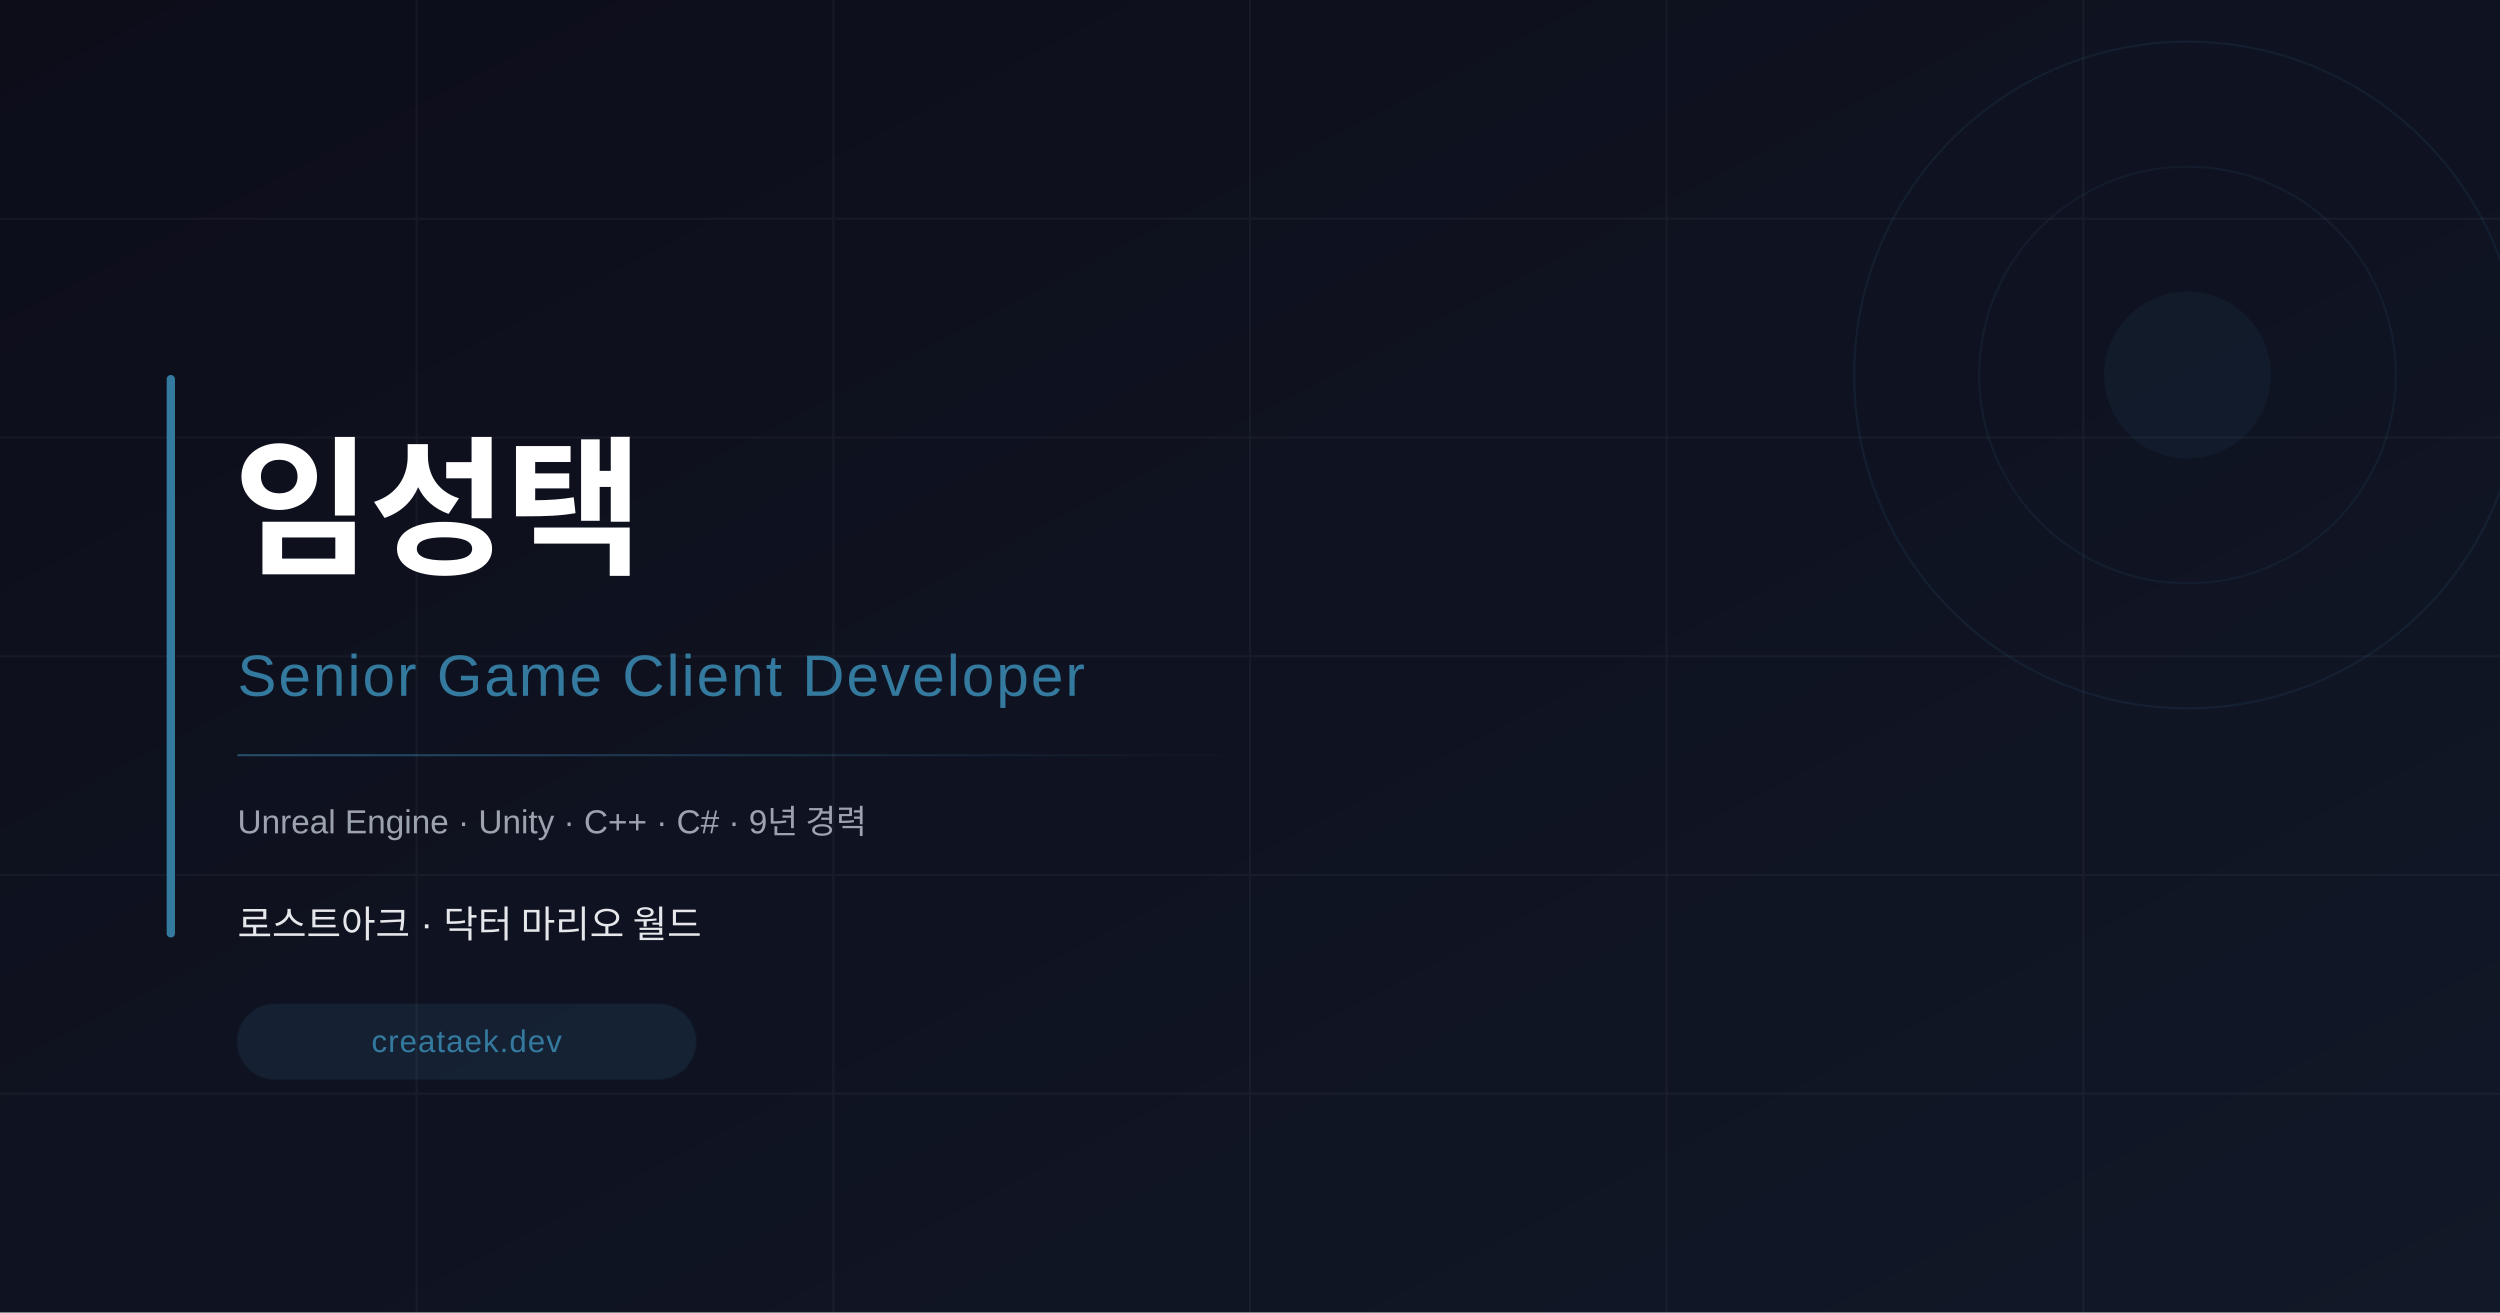
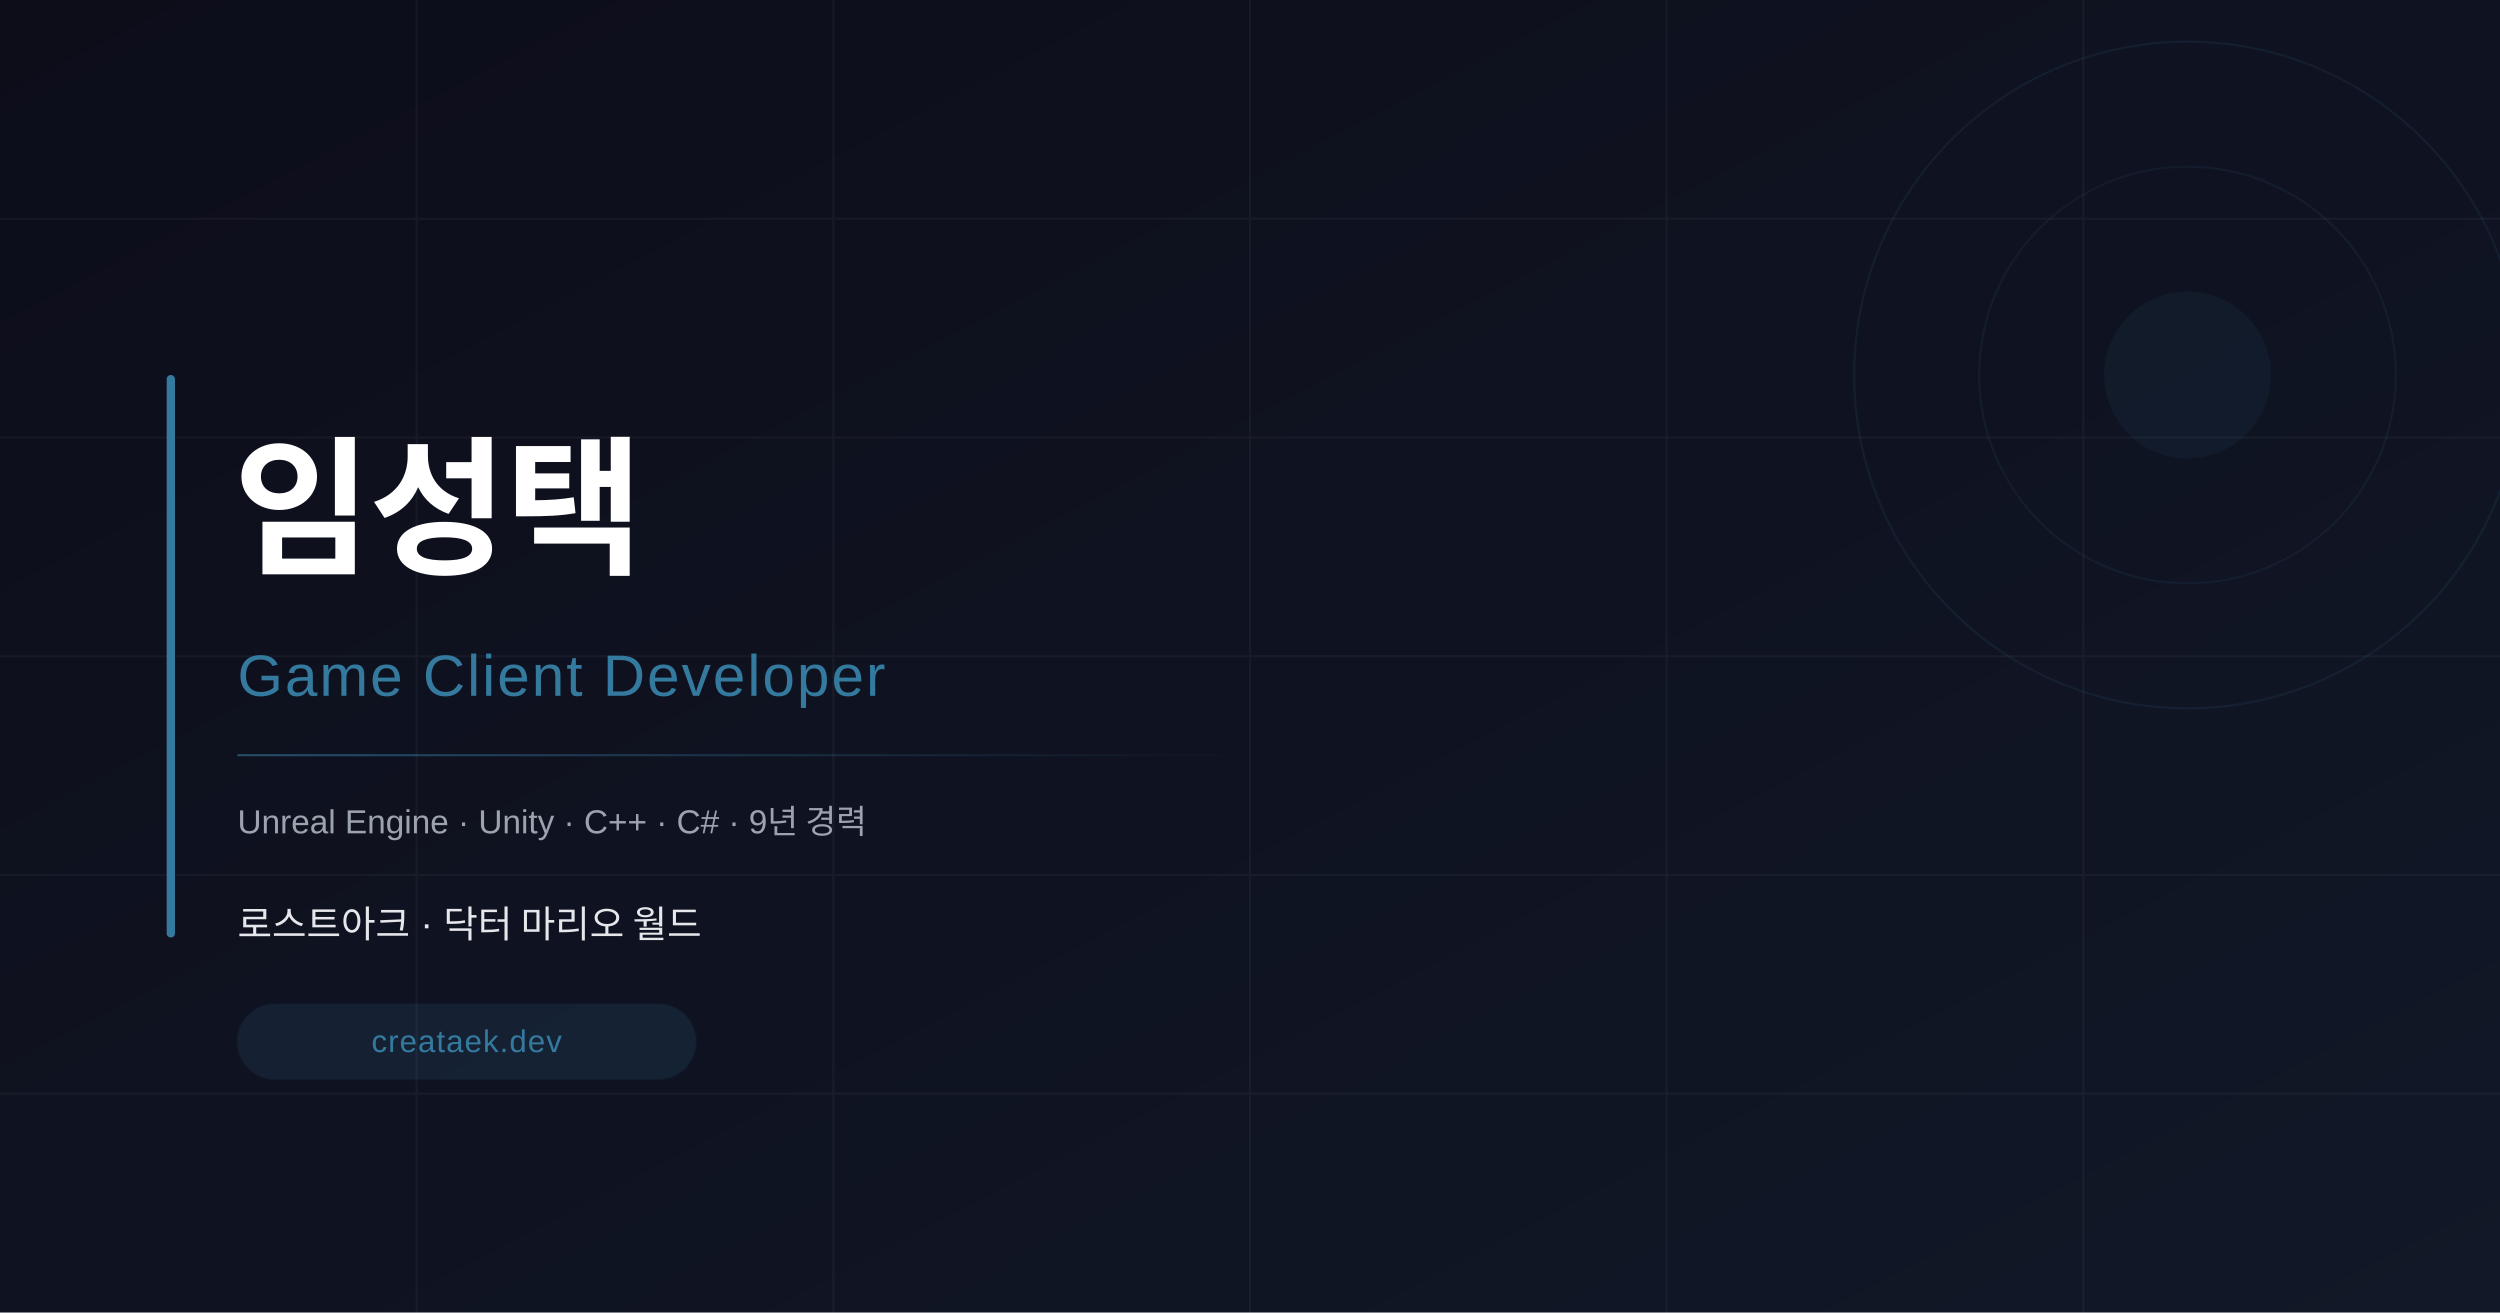
<svg xmlns="http://www.w3.org/2000/svg" width="1200" height="630" viewBox="0 0 1200 630">
  <defs>
    <linearGradient id="bg" x1="0" y1="0" x2="1" y2="1">
      <stop offset="0%" stop-color="#0d0d1a" />
      <stop offset="100%" stop-color="#111827" />
    </linearGradient>
    <linearGradient id="accent-line" x1="0" y1="0" x2="1" y2="0">
      <stop offset="0%" stop-color="#34799e" />
      <stop offset="100%" stop-color="#34799e" stop-opacity="0" />
    </linearGradient>
  </defs>
  <rect width="1200" height="630" fill="url(#bg)" />
  <g opacity="0.04">
    <line x1="0" y1="105" x2="1200" y2="105" stroke="white" stroke-width="1" />
    <line x1="0" y1="210" x2="1200" y2="210" stroke="white" stroke-width="1" />
    <line x1="0" y1="315" x2="1200" y2="315" stroke="white" stroke-width="1" />
    <line x1="0" y1="420" x2="1200" y2="420" stroke="white" stroke-width="1" />
    <line x1="0" y1="525" x2="1200" y2="525" stroke="white" stroke-width="1" />
    <line x1="200" y1="0" x2="200" y2="630" stroke="white" stroke-width="1" />
    <line x1="400" y1="0" x2="400" y2="630" stroke="white" stroke-width="1" />
    <line x1="600" y1="0" x2="600" y2="630" stroke="white" stroke-width="1" />
    <line x1="800" y1="0" x2="800" y2="630" stroke="white" stroke-width="1" />
    <line x1="1000" y1="0" x2="1000" y2="630" stroke="white" stroke-width="1" />
  </g>
  <rect x="80" y="180" width="4" height="270" fill="#34799e" rx="2" />
  <text x="112" y="270" font-family="'Segoe UI', Arial, sans-serif" font-size="72" font-weight="700" fill="white" letter-spacing="-1">임성택</text>
-   <text x="114" y="334" font-family="'Segoe UI', Arial, sans-serif" font-size="28" font-weight="400" fill="#34799e" letter-spacing="1">Senior Game Client Developer</text>
+   <text x="114" y="334" font-family="'Segoe UI', Arial, sans-serif" font-size="28" font-weight="400" fill="#34799e" letter-spacing="1">Game Client Developer</text>
  <rect x="114" y="362" width="480" height="1" fill="url(#accent-line)" opacity="0.6" />
  <g font-family="'Segoe UI', Arial, sans-serif" font-size="16" fill="#9ca3af">
    <text x="114" y="400">Unreal Engine  ·  Unity  ·  C++  ·  C#  ·  9년 경력</text>
  </g>
  <g font-family="'Segoe UI', Arial, sans-serif" font-size="18" fill="#e5e7eb">
    <text x="114" y="450">로스트아크 · 닥터 마리오 월드</text>
  </g>
  <rect x="114" y="482" width="220" height="36" rx="18" fill="#34799e" opacity="0.15" stroke="#34799e" stroke-width="1" stroke-opacity="0.4" />
  <text x="224" y="505" font-family="'Segoe UI', Arial, sans-serif" font-size="15" fill="#34799e" text-anchor="middle" letter-spacing="0.5">creataek.dev</text>
  <circle cx="1050" cy="180" r="160" fill="none" stroke="#34799e" stroke-width="1" opacity="0.12" />
  <circle cx="1050" cy="180" r="100" fill="none" stroke="#34799e" stroke-width="1" opacity="0.1" />
  <circle cx="1050" cy="180" r="40" fill="#34799e" opacity="0.08" />
</svg>
